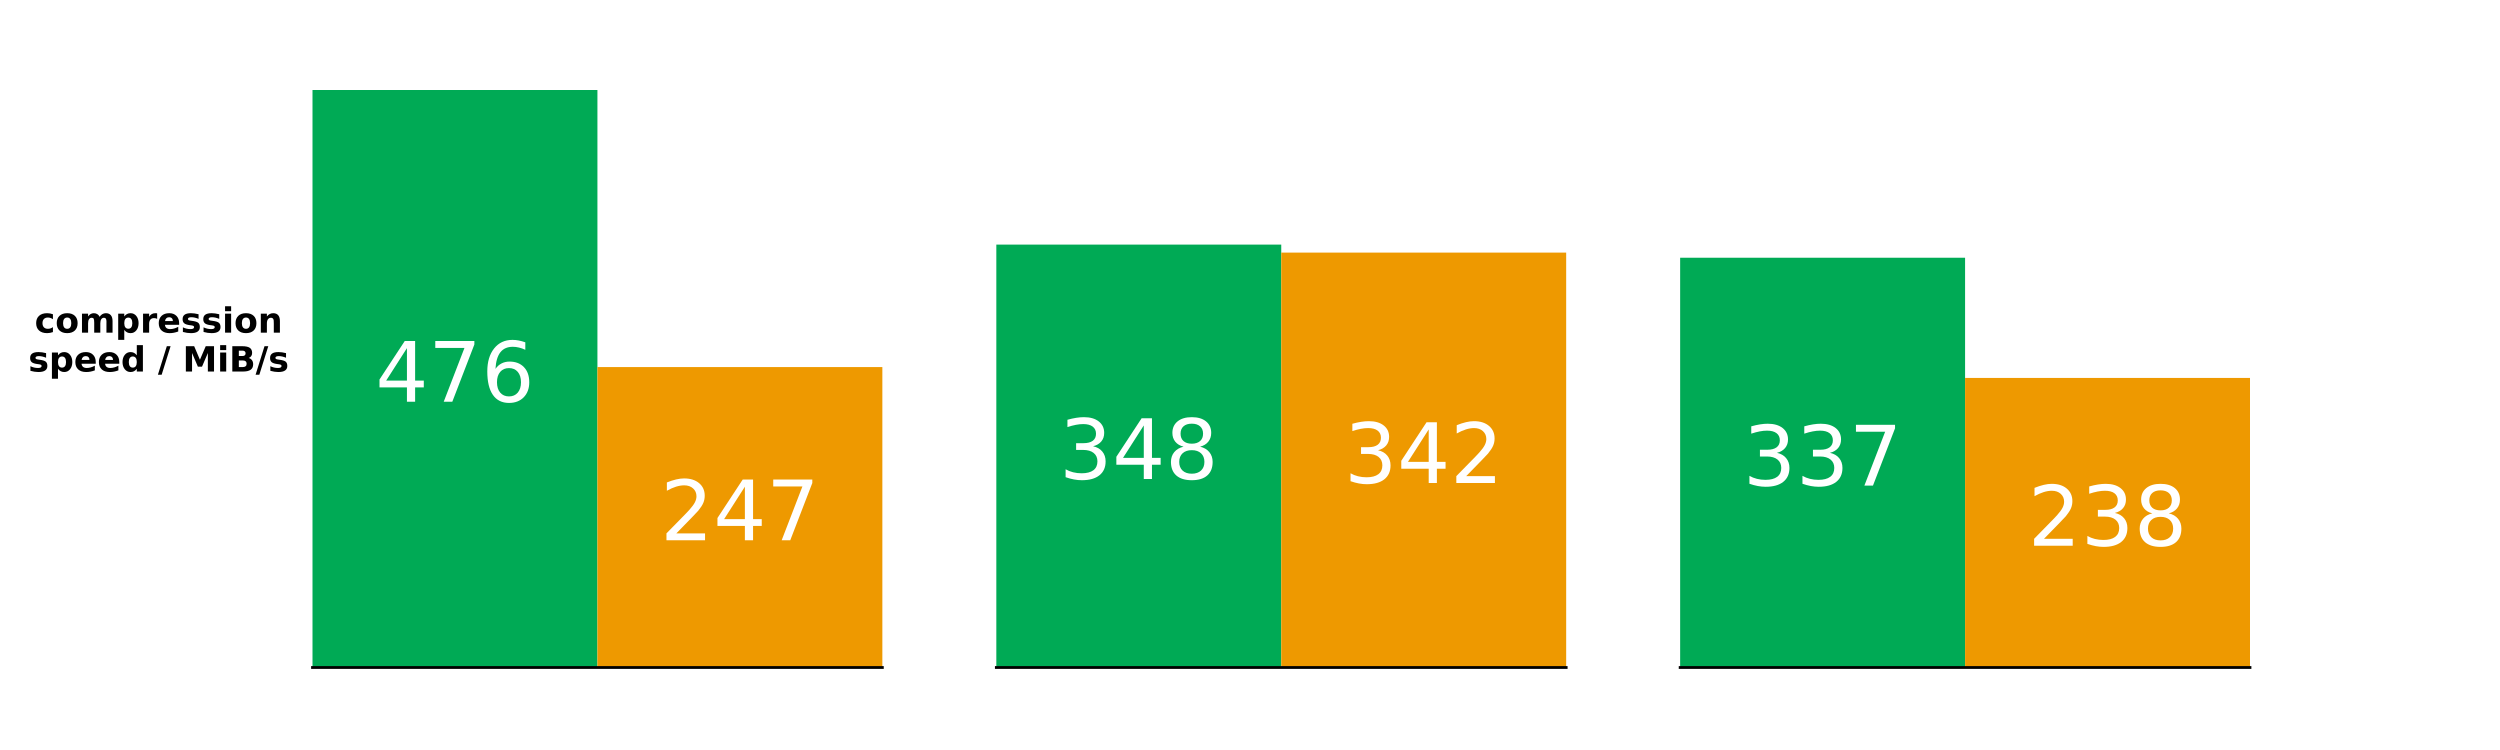
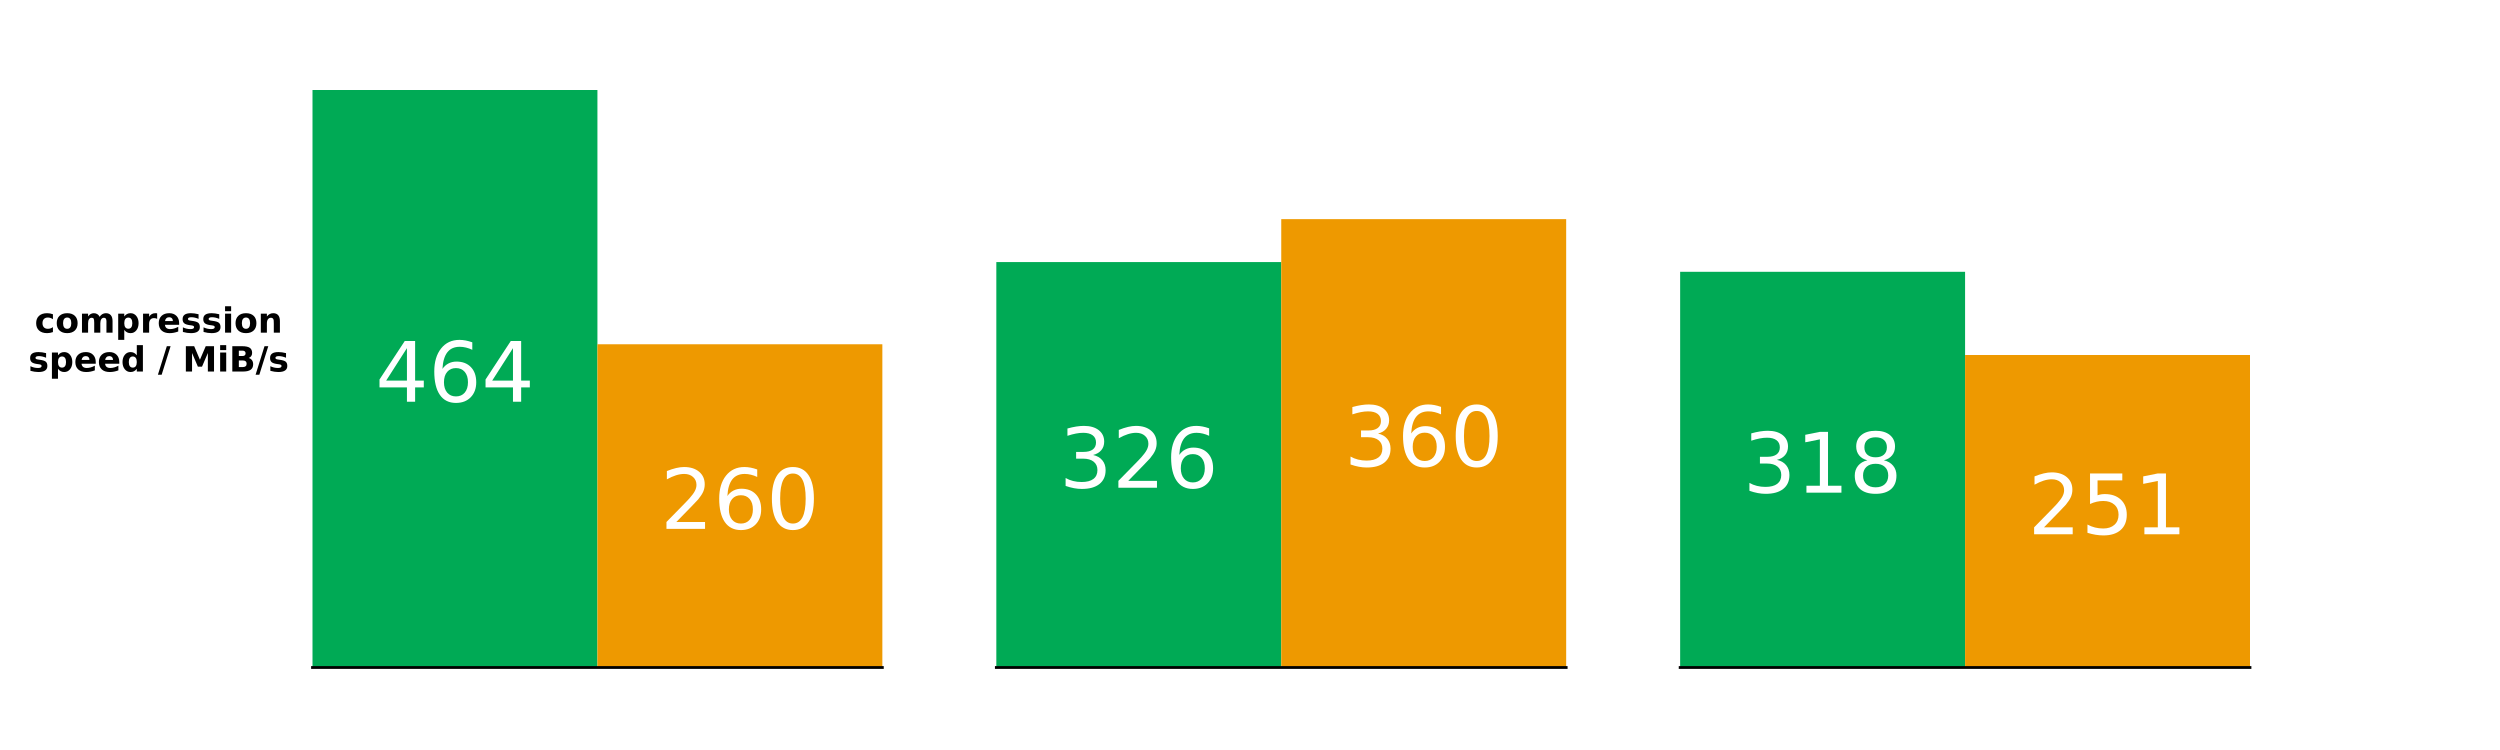
<svg xmlns="http://www.w3.org/2000/svg" xmlns:xlink="http://www.w3.org/1999/xlink" width="960" height="288" viewBox="0 0 720 216">
  <defs>
-     <style>*{stroke-linejoin:round;stroke-linecap:butt}</style>
+     <style>
+             *{stroke-linejoin:round;stroke-linecap:butt}
+         </style>
  </defs>
  <g id="figure_1">
    <path id="patch_1" d="M0 216h720V0H0z" style="fill:#fff" />
    <g id="axes_1">
      <path id="patch_2" d="M90 192.24h164.118V25.92H90z" style="fill:#fff" />
-       <path id="patch_3" d="M90 192.24h82.059V25.92H90z" clip-path="url(#p2a80ce0b3e)" style="fill:#0a5" />
-       <path id="patch_4" d="M172.059 192.24h82.059v-86.518h-82.06z" clip-path="url(#p2a80ce0b3e)" style="fill:#e90" />
+       <path id="patch_3" d="M90 192.24h82.059V25.92H90z" clip-path="url(#pe9f51aa217)" style="fill:#0a5" />
+       <path id="patch_4" d="M172.059 192.24h82.059V99.156h-82.06z" clip-path="url(#pe9f51aa217)" style="fill:#e90" />
      <g id="matplotlib.axis_2">
        <g id="text_1">
          <g transform="matrix(.1 0 0 -.1 9.983 95.802)">
            <defs>
              <path id="DejaVuSans-Bold-63" d="M3366 3391v-913q-228 156-458 231t-477 75q-468 0-729-273t-261-764q0-491 261-765 261-273 729-273 263 0 499 78 236 79 436 232V103Q3103 6 2833-42q-270-49-542-49-947 0-1482 486-534 486-534 1352t534 1351q535 486 1482 486 275 0 542-48t533-145z" transform="scale(.01563)" />
              <path id="DejaVuSans-Bold-6f" d="M2203 2784q-372 0-567-267t-195-770q0-503 195-771 195-267 567-267 366 0 559 267 194 268 194 771t-194 770q-193 267-559 267zm0 800q903 0 1411-488 508-487 508-1349 0-863-508-1351Q3106-91 2203-91q-906 0-1417 487-511 488-511 1351 0 862 511 1349 511 488 1417 488z" transform="scale(.01563)" />
              <path id="DejaVuSans-Bold-6d" d="M3781 2919q213 325 505 495t642 170q603 0 919-372 316-371 316-1081V0H5038v1825q3 41 4 84 2 44 2 125 0 372-110 539-109 168-353 168-318 0-492-263-173-262-180-759V0H2784v1825q0 581-100 748-100 168-356 168-322 0-497-264t-175-755V0H531v3500h1125v-512q207 296 474 446t589 150q362 0 640-175 279-175 422-490z" transform="scale(.01563)" />
              <path id="DejaVuSans-Bold-70" d="M1656 506v-1837H538v4831h1118v-512q232 306 513 451t647 145q647 0 1062-514 416-514 416-1323T3878 423Q3463-91 2816-91q-366 0-647 145-281 146-513 452zm744 2266q-359 0-552-264-192-264-192-761t192-761q193-264 552-264t548 262q190 263 190 763t-190 762q-189 263-548 263z" transform="scale(.01563)" />
              <path id="DejaVuSans-Bold-72" d="M3138 2547q-147 69-293 101-145 33-292 33-431 0-664-277-233-276-233-791V0H538v3500h1118v-575q216 344 495 501 280 158 671 158 56 0 121-5 66-4 191-20l4-1012z" transform="scale(.01563)" />
              <path id="DejaVuSans-Bold-65" d="M4031 1759v-318H1416q40-394 284-591t681-197q353 0 723 105 371 105 762 317V213Q3469 63 3072-14t-794-77q-950 0-1477 483-526 483-526 1355 0 856 517 1346 517 491 1424 491 825 0 1320-497 495-496 495-1328zm-1150 372q0 319-186 514-186 196-486 196-325 0-528-183t-253-527h1453z" transform="scale(.01563)" />
              <path id="DejaVuSans-Bold-73" d="M3272 3391v-850q-359 150-694 225-334 75-631 75-319 0-474-80-154-80-154-245 0-135 117-207 117-71 420-106l197-28q860-109 1156-359 297-250 297-785 0-559-413-841Q2681-91 1863-91q-347 0-718 55-370 55-761 164v850q335-162 686-244 352-81 714-81 329 0 494 90 166 91 166 270 0 150-114 223t-455 114l-197 25q-747 94-1047 347t-300 769q0 556 381 824 382 269 1169 269 310 0 650-47 341-46 741-146z" transform="scale(.01563)" />
              <path id="DejaVuSans-Bold-69" d="M538 3500h1118V0H538v3500zm0 1363h1118v-913H538v913z" transform="scale(.01563)" />
              <path id="DejaVuSans-Bold-6e" d="M4056 2131V0H2931v1631q0 453-20 625t-70 253q-66 110-179 171-112 61-256 61-350 0-550-271-200-270-200-748V0H538v3500h1118v-512q253 306 537 451 285 145 629 145 606 0 920-372 314-371 314-1081z" transform="scale(.01563)" />
            </defs>
            <use xlink:href="#DejaVuSans-Bold-63" />
            <use xlink:href="#DejaVuSans-Bold-6f" x="59.277" />
            <use xlink:href="#DejaVuSans-Bold-6d" x="127.979" />
            <use xlink:href="#DejaVuSans-Bold-70" x="232.178" />
            <use xlink:href="#DejaVuSans-Bold-72" x="303.76" />
            <use xlink:href="#DejaVuSans-Bold-65" x="353.076" />
            <use xlink:href="#DejaVuSans-Bold-73" x="420.898" />
            <use xlink:href="#DejaVuSans-Bold-73" x="480.42" />
            <use xlink:href="#DejaVuSans-Bold-69" x="539.941" />
            <use xlink:href="#DejaVuSans-Bold-6f" x="574.219" />
            <use xlink:href="#DejaVuSans-Bold-6e" x="642.92" />
          </g>
          <g transform="matrix(.1 0 0 -.1 8.16 107)">
            <defs>
              <path id="DejaVuSans-Bold-64" d="M2919 2988v1875h1125V0H2919v506q-231-309-510-453-278-144-643-144-647 0-1063 514-415 515-415 1324t415 1323q416 514 1063 514 362 0 642-145t511-451zM2181 722q360 0 549 262 189 263 189 763t-189 762q-189 263-549 263-356 0-545-263-189-262-189-762t189-763q189-262 545-262z" transform="scale(.01563)" />
              <path id="DejaVuSans-Bold-2f" d="M1644 4666h694L691-594H0l1644 5260z" transform="scale(.01563)" />
              <path id="DejaVuSans-Bold-4d" d="M588 4666h1531l1062-2497 1069 2497h1528V0H4641v3413L3566 897h-763L1728 3413V0H588v4666z" transform="scale(.01563)" />
              <path id="DejaVuSans-Bold-42" d="M2456 2859q285 0 431 125 147 125 147 369 0 241-147 367-146 127-431 127h-665v-988h665zm41-2040q362 0 545 153t183 462q0 304-181 455-181 152-547 152h-706V819h706zm1119 1678q387-113 599-416 213-303 213-743 0-675-456-1007Q3516 0 2584 0H588v4666h1806q972 0 1408-294t436-941q0-340-160-579-159-239-462-355z" transform="scale(.01563)" />
            </defs>
            <use xlink:href="#DejaVuSans-Bold-73" />
            <use xlink:href="#DejaVuSans-Bold-70" x="59.521" />
            <use xlink:href="#DejaVuSans-Bold-65" x="131.104" />
            <use xlink:href="#DejaVuSans-Bold-65" x="198.926" />
            <use xlink:href="#DejaVuSans-Bold-64" x="266.748" />
            <use xlink:href="#DejaVuSans-Bold-20" x="338.33" />
            <use xlink:href="#DejaVuSans-Bold-2f" x="373.145" />
            <use xlink:href="#DejaVuSans-Bold-20" x="409.668" />
            <use xlink:href="#DejaVuSans-Bold-4d" x="444.482" />
            <use xlink:href="#DejaVuSans-Bold-69" x="543.994" />
            <use xlink:href="#DejaVuSans-Bold-42" x="578.271" />
            <use xlink:href="#DejaVuSans-Bold-2f" x="654.492" />
            <use xlink:href="#DejaVuSans-Bold-73" x="691.016" />
          </g>
        </g>
      </g>
      <path id="patch_5" d="M90 192.24h164.118" style="fill:none;stroke:#000;stroke-width:.8;stroke-linejoin:miter;stroke-linecap:square" />
      <g id="text_2" style="fill:#fff" transform="matrix(.24 0 0 -.24 108.124 115.703)">
        <defs>
          <path id="DejaVuSans-34" d="M2419 4116 825 1625h1594v2491zm-166 550h794V1625h666v-525h-666V0h-628v1100H313v609l1940 2957z" transform="scale(.01563)" />
-           <path id="DejaVuSans-37" d="M525 4666h3000v-269L1831 0h-659l1594 4134H525v532z" transform="scale(.01563)" />
          <path id="DejaVuSans-36" d="M2113 2584q-425 0-674-291-248-290-248-796 0-503 248-796 249-292 674-292t673 292q248 293 248 796 0 506-248 796-248 291-673 291zm1253 1979v-575q-238 112-480 171-242 60-480 60-625 0-955-422-329-422-376-1275 184 272 462 417 279 145 613 145 703 0 1111-427 408-426 408-1160 0-719-425-1154Q2819-91 2113-91q-810 0-1238 620-428 621-428 1799 0 1106 525 1764t1409 658q238 0 480-47t505-140z" transform="scale(.01563)" />
        </defs>
        <use xlink:href="#DejaVuSans-34" />
-         <use xlink:href="#DejaVuSans-37" x="63.623" />
-         <use xlink:href="#DejaVuSans-36" x="127.246" />
+         <use xlink:href="#DejaVuSans-36" x="63.623" />
+         <use xlink:href="#DejaVuSans-34" x="127.246" />
      </g>
-       <g id="text_3" style="fill:#fff" transform="matrix(.24 0 0 -.24 190.183 155.603)">
+       <g id="text_3" style="fill:#fff" transform="matrix(.24 0 0 -.24 190.183 152.32)">
        <defs>
          <path id="DejaVuSans-32" d="M1228 531h2203V0H469v531q359 372 979 998 621 627 780 809 303 340 423 576 121 236 121 464 0 372-261 606-261 235-680 235-297 0-627-103-329-103-704-313v638q381 153 712 231 332 78 607 78 725 0 1156-363 431-362 431-968 0-288-108-546-107-257-392-607-78-91-497-524-418-433-1181-1211z" transform="scale(.01563)" />
+           <path id="DejaVuSans-30" d="M2034 4250q-487 0-733-480-245-479-245-1442 0-959 245-1439 246-480 733-480 491 0 736 480 246 480 246 1439 0 963-246 1442-245 480-736 480zm0 500q785 0 1199-621 414-620 414-1801 0-1178-414-1799Q2819-91 2034-91q-784 0-1198 620-414 621-414 1799 0 1181 414 1801 414 621 1198 621z" transform="scale(.01563)" />
        </defs>
        <use xlink:href="#DejaVuSans-32" />
-         <use xlink:href="#DejaVuSans-34" x="63.623" />
-         <use xlink:href="#DejaVuSans-37" x="127.246" />
+         <use xlink:href="#DejaVuSans-36" x="63.623" />
+         <use xlink:href="#DejaVuSans-30" x="127.246" />
      </g>
    </g>
    <g id="axes_2">
      <path id="patch_6" d="M286.941 192.24H451.06V25.92H286.94z" style="fill:#fff" />
-       <path id="patch_7" d="M286.941 192.24H369V70.438h-82.059z" clip-path="url(#ped4c5c304a)" style="fill:#0a5" />
-       <path id="patch_8" d="M369 192.24h82.059V72.742H369z" clip-path="url(#ped4c5c304a)" style="fill:#e90" />
+       <path id="patch_7" d="M286.941 192.24H369V75.466h-82.059z" clip-path="url(#p5d80b8d94a)" style="fill:#0a5" />
+       <path id="patch_8" d="M369 192.24h82.059V63.118H369z" clip-path="url(#p5d80b8d94a)" style="fill:#e90" />
      <path id="patch_9" d="M286.941 192.24H451.06" style="fill:none;stroke:#000;stroke-width:.8;stroke-linejoin:miter;stroke-linecap:square" />
-       <g id="text_4" style="fill:#fff" transform="matrix(.24 0 0 -.24 305.066 137.961)">
+       <g id="text_4" style="fill:#fff" transform="matrix(.24 0 0 -.24 305.066 140.475)">
        <defs>
          <path id="DejaVuSans-33" d="M2597 2516q453-97 707-404 255-306 255-756 0-690-475-1069Q2609-91 1734-91q-293 0-604 58T488 141v609q262-153 574-231 313-78 654-78 593 0 904 234t311 681q0 413-289 645-289 233-804 233h-544v519h569q465 0 712 186t247 536q0 359-255 551-254 193-729 193-260 0-557-57-297-56-653-174v562q360 100 674 150t592 50q719 0 1137-327 419-326 419-882 0-388-222-655t-631-370z" transform="scale(.01563)" />
-           <path id="DejaVuSans-38" d="M2034 2216q-450 0-708-241-257-241-257-662 0-422 257-663 258-241 708-241t709 242q260 243 260 662 0 421-258 662-257 241-711 241zm-631 268q-406 100-633 378-226 279-226 679 0 559 398 884 399 325 1092 325 697 0 1094-325t397-884q0-400-227-679-226-278-629-378 456-106 710-416 255-309 255-755 0-679-414-1042Q2806-91 2034-91q-771 0-1186 362-414 363-414 1042 0 446 256 755 257 310 713 416zm-231 997q0-362 226-565 227-203 636-203 407 0 636 203 230 203 230 565 0 363-230 566-229 203-636 203-409 0-636-203-226-203-226-566z" transform="scale(.01563)" />
        </defs>
        <use xlink:href="#DejaVuSans-33" />
-         <use xlink:href="#DejaVuSans-34" x="63.623" />
-         <use xlink:href="#DejaVuSans-38" x="127.246" />
+         <use xlink:href="#DejaVuSans-32" x="63.623" />
+         <use xlink:href="#DejaVuSans-36" x="127.246" />
      </g>
-       <g id="text_5" style="fill:#fff" transform="matrix(.24 0 0 -.24 387.124 139.113)">
+       <g id="text_5" style="fill:#fff" transform="matrix(.24 0 0 -.24 387.124 134.301)">
        <use xlink:href="#DejaVuSans-33" />
-         <use xlink:href="#DejaVuSans-34" x="63.623" />
-         <use xlink:href="#DejaVuSans-32" x="127.246" />
+         <use xlink:href="#DejaVuSans-36" x="63.623" />
+         <use xlink:href="#DejaVuSans-30" x="127.246" />
      </g>
    </g>
    <g id="axes_3">
      <path id="patch_10" d="M483.882 192.24H648V25.92H483.882z" style="fill:#fff" />
-       <path id="patch_11" d="M483.882 192.24h82.06V74.22h-82.06z" clip-path="url(#pa1f5e41ddd)" style="fill:#0a5" />
-       <path id="patch_12" d="M565.941 192.24H648v-83.397h-82.059z" clip-path="url(#pa1f5e41ddd)" style="fill:#e90" />
+       <path id="patch_11" d="M483.882 192.24h82.06V78.28h-82.06z" clip-path="url(#pd450f92a67)" style="fill:#0a5" />
+       <path id="patch_12" d="M565.941 192.24H648v-90.004h-82.059z" clip-path="url(#pd450f92a67)" style="fill:#e90" />
      <path id="patch_13" d="M483.882 192.24H648" style="fill:none;stroke:#000;stroke-width:.8;stroke-linejoin:miter;stroke-linecap:square" />
-       <g id="text_6" style="fill:#fff" transform="matrix(.24 0 0 -.24 502.007 139.852)">
+       <g id="text_6" style="fill:#fff" transform="matrix(.24 0 0 -.24 502.007 141.882)">
+         <defs>
+           <path id="DejaVuSans-31" d="M794 531h1031v3560L703 3866v575l1116 225h631V531h1031V0H794v531z" transform="scale(.01563)" />
+           <path id="DejaVuSans-38" d="M2034 2216q-450 0-708-241-257-241-257-662 0-422 257-663 258-241 708-241t709 242q260 243 260 662 0 421-258 662-257 241-711 241zm-631 268q-406 100-633 378-226 279-226 679 0 559 398 884 399 325 1092 325 697 0 1094-325t397-884q0-400-227-679-226-278-629-378 456-106 710-416 255-309 255-755 0-679-414-1042Q2806-91 2034-91q-771 0-1186 362-414 363-414 1042 0 446 256 755 257 310 713 416zm-231 997q0-362 226-565 227-203 636-203 407 0 636 203 230 203 230 565 0 363-230 566-229 203-636 203-409 0-636-203-226-203-226-566z" transform="scale(.01563)" />
+         </defs>
        <use xlink:href="#DejaVuSans-33" />
-         <use xlink:href="#DejaVuSans-33" x="63.623" />
-         <use xlink:href="#DejaVuSans-37" x="127.246" />
+         <use xlink:href="#DejaVuSans-31" x="63.623" />
+         <use xlink:href="#DejaVuSans-38" x="127.246" />
      </g>
-       <g id="text_7" style="fill:#fff" transform="matrix(.24 0 0 -.24 584.066 157.164)">
+       <g id="text_7" style="fill:#fff" transform="matrix(.24 0 0 -.24 584.066 153.86)">
+         <defs>
+           <path id="DejaVuSans-35" d="M691 4666h2478v-532H1269V2991q137 47 274 70 138 23 276 23 781 0 1237-428 457-428 457-1159 0-753-469-1171Q2575-91 1722-91q-294 0-599 50Q819 9 494 109v635q281-153 581-228t634-75q541 0 856 284 316 284 316 772 0 487-316 771-315 285-856 285-253 0-505-56-251-56-513-175v2344z" transform="scale(.01563)" />
+         </defs>
        <use xlink:href="#DejaVuSans-32" />
-         <use xlink:href="#DejaVuSans-33" x="63.623" />
-         <use xlink:href="#DejaVuSans-38" x="127.246" />
+         <use xlink:href="#DejaVuSans-35" x="63.623" />
+         <use xlink:href="#DejaVuSans-31" x="127.246" />
      </g>
    </g>
  </g>
  <defs>
-     <clipPath id="p2a80ce0b3e">
+     <clipPath id="pe9f51aa217">
      <path d="M90 25.92h164.118v166.32H90z" />
    </clipPath>
-     <clipPath id="ped4c5c304a">
+     <clipPath id="p5d80b8d94a">
      <path d="M286.941 25.92h164.118v166.32H286.941z" />
    </clipPath>
-     <clipPath id="pa1f5e41ddd">
+     <clipPath id="pd450f92a67">
      <path d="M483.882 25.92H648v166.32H483.882z" />
    </clipPath>
  </defs>
</svg>
